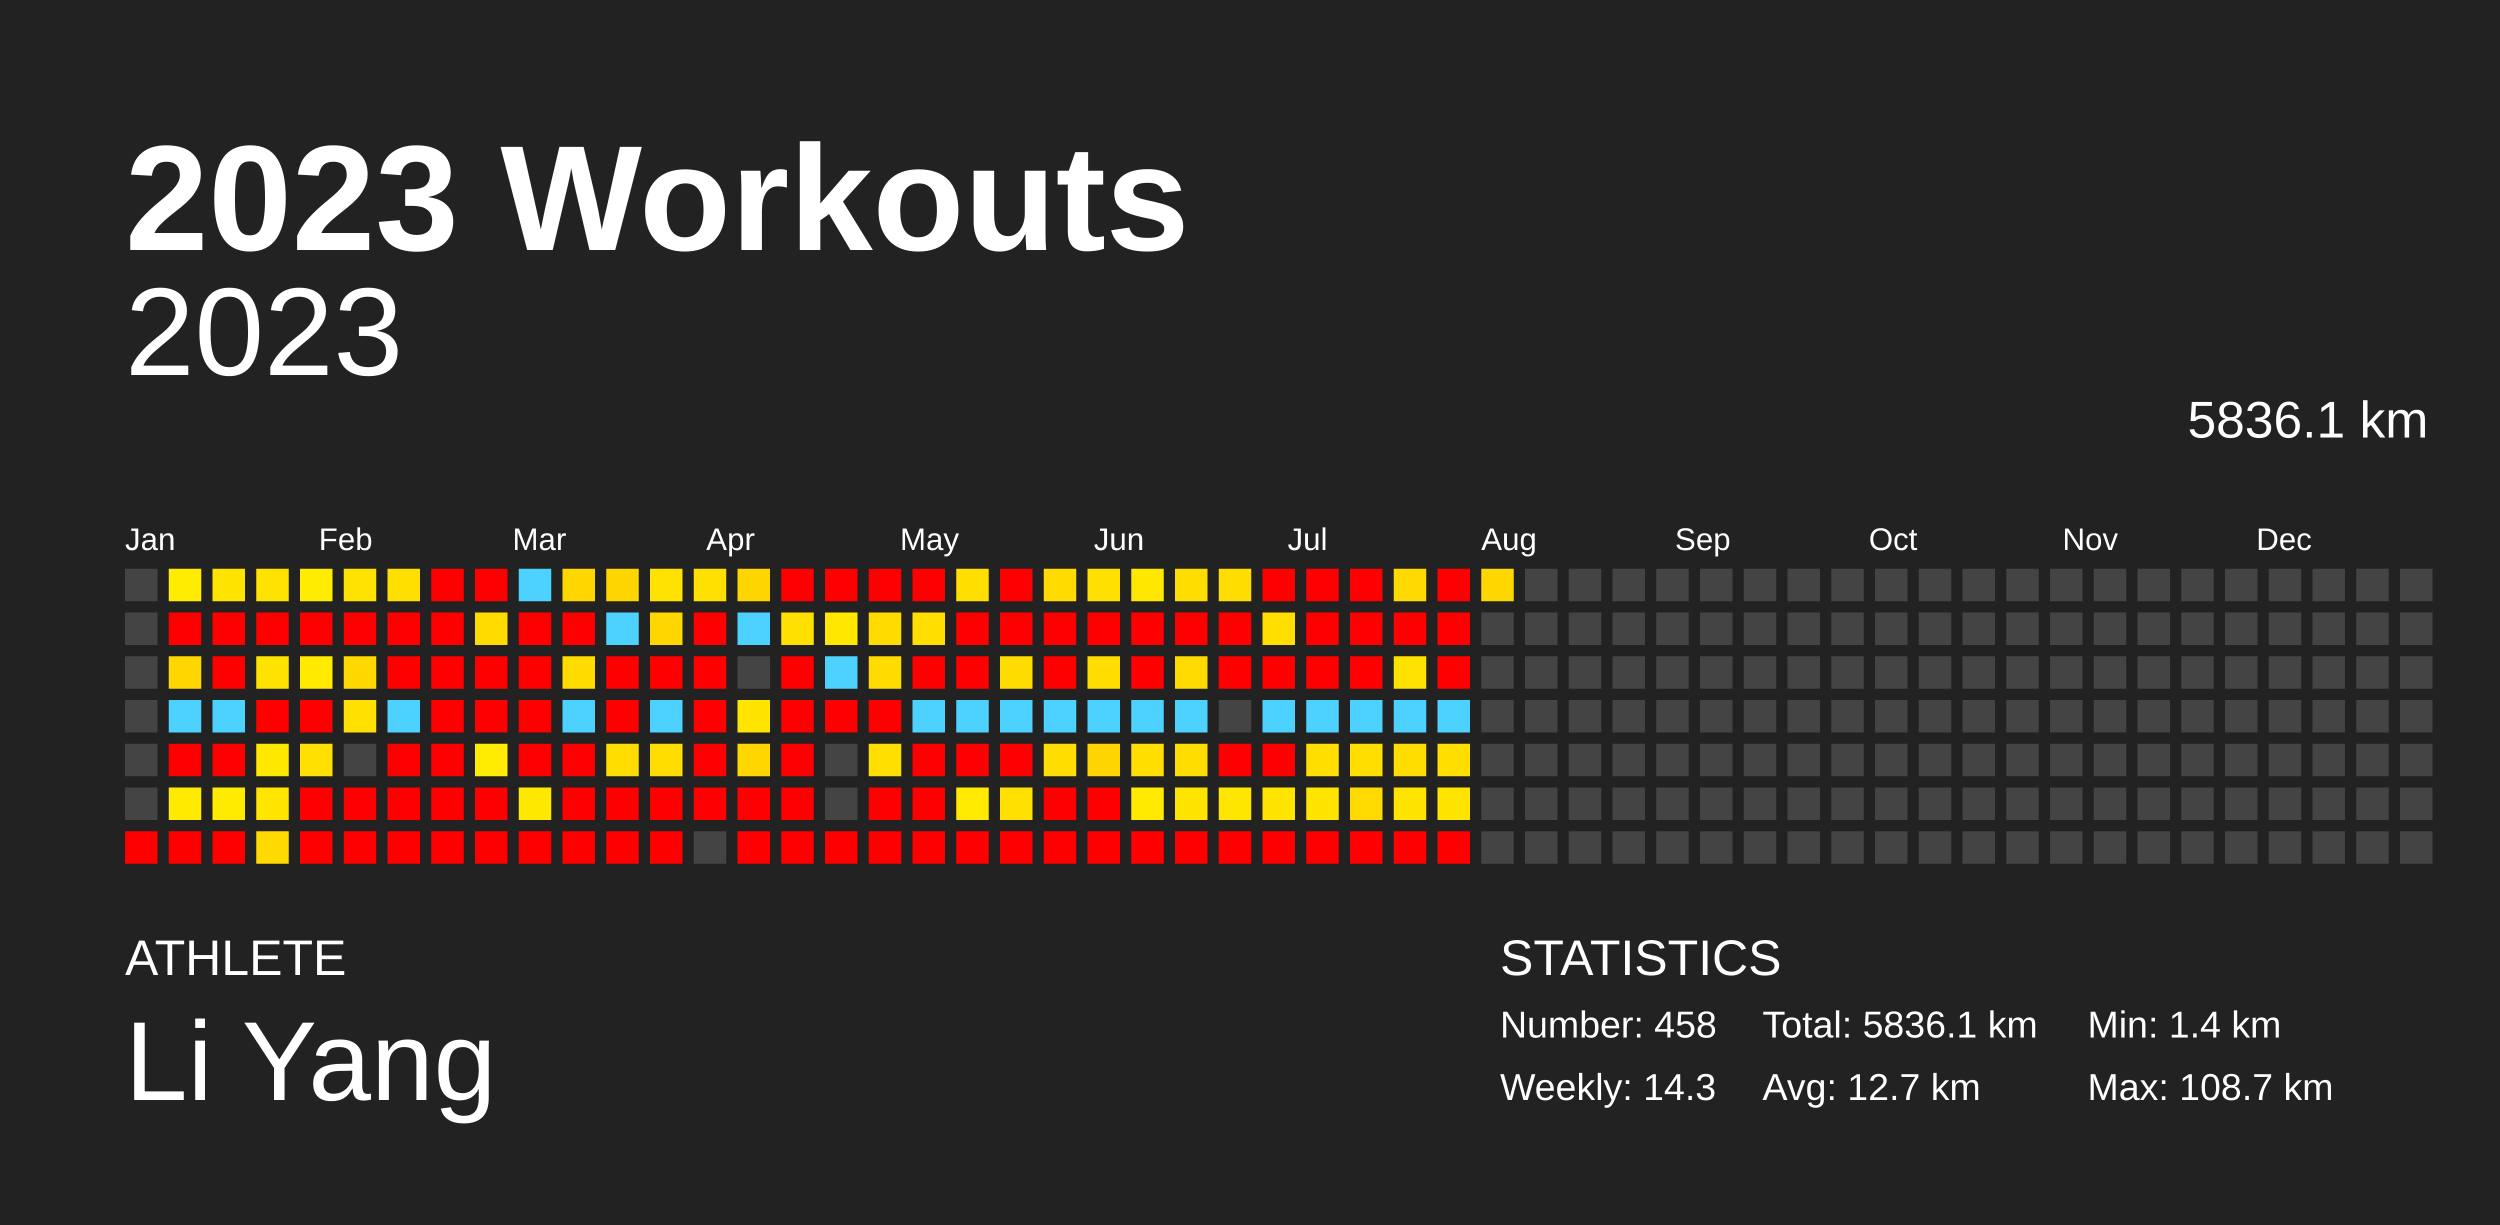
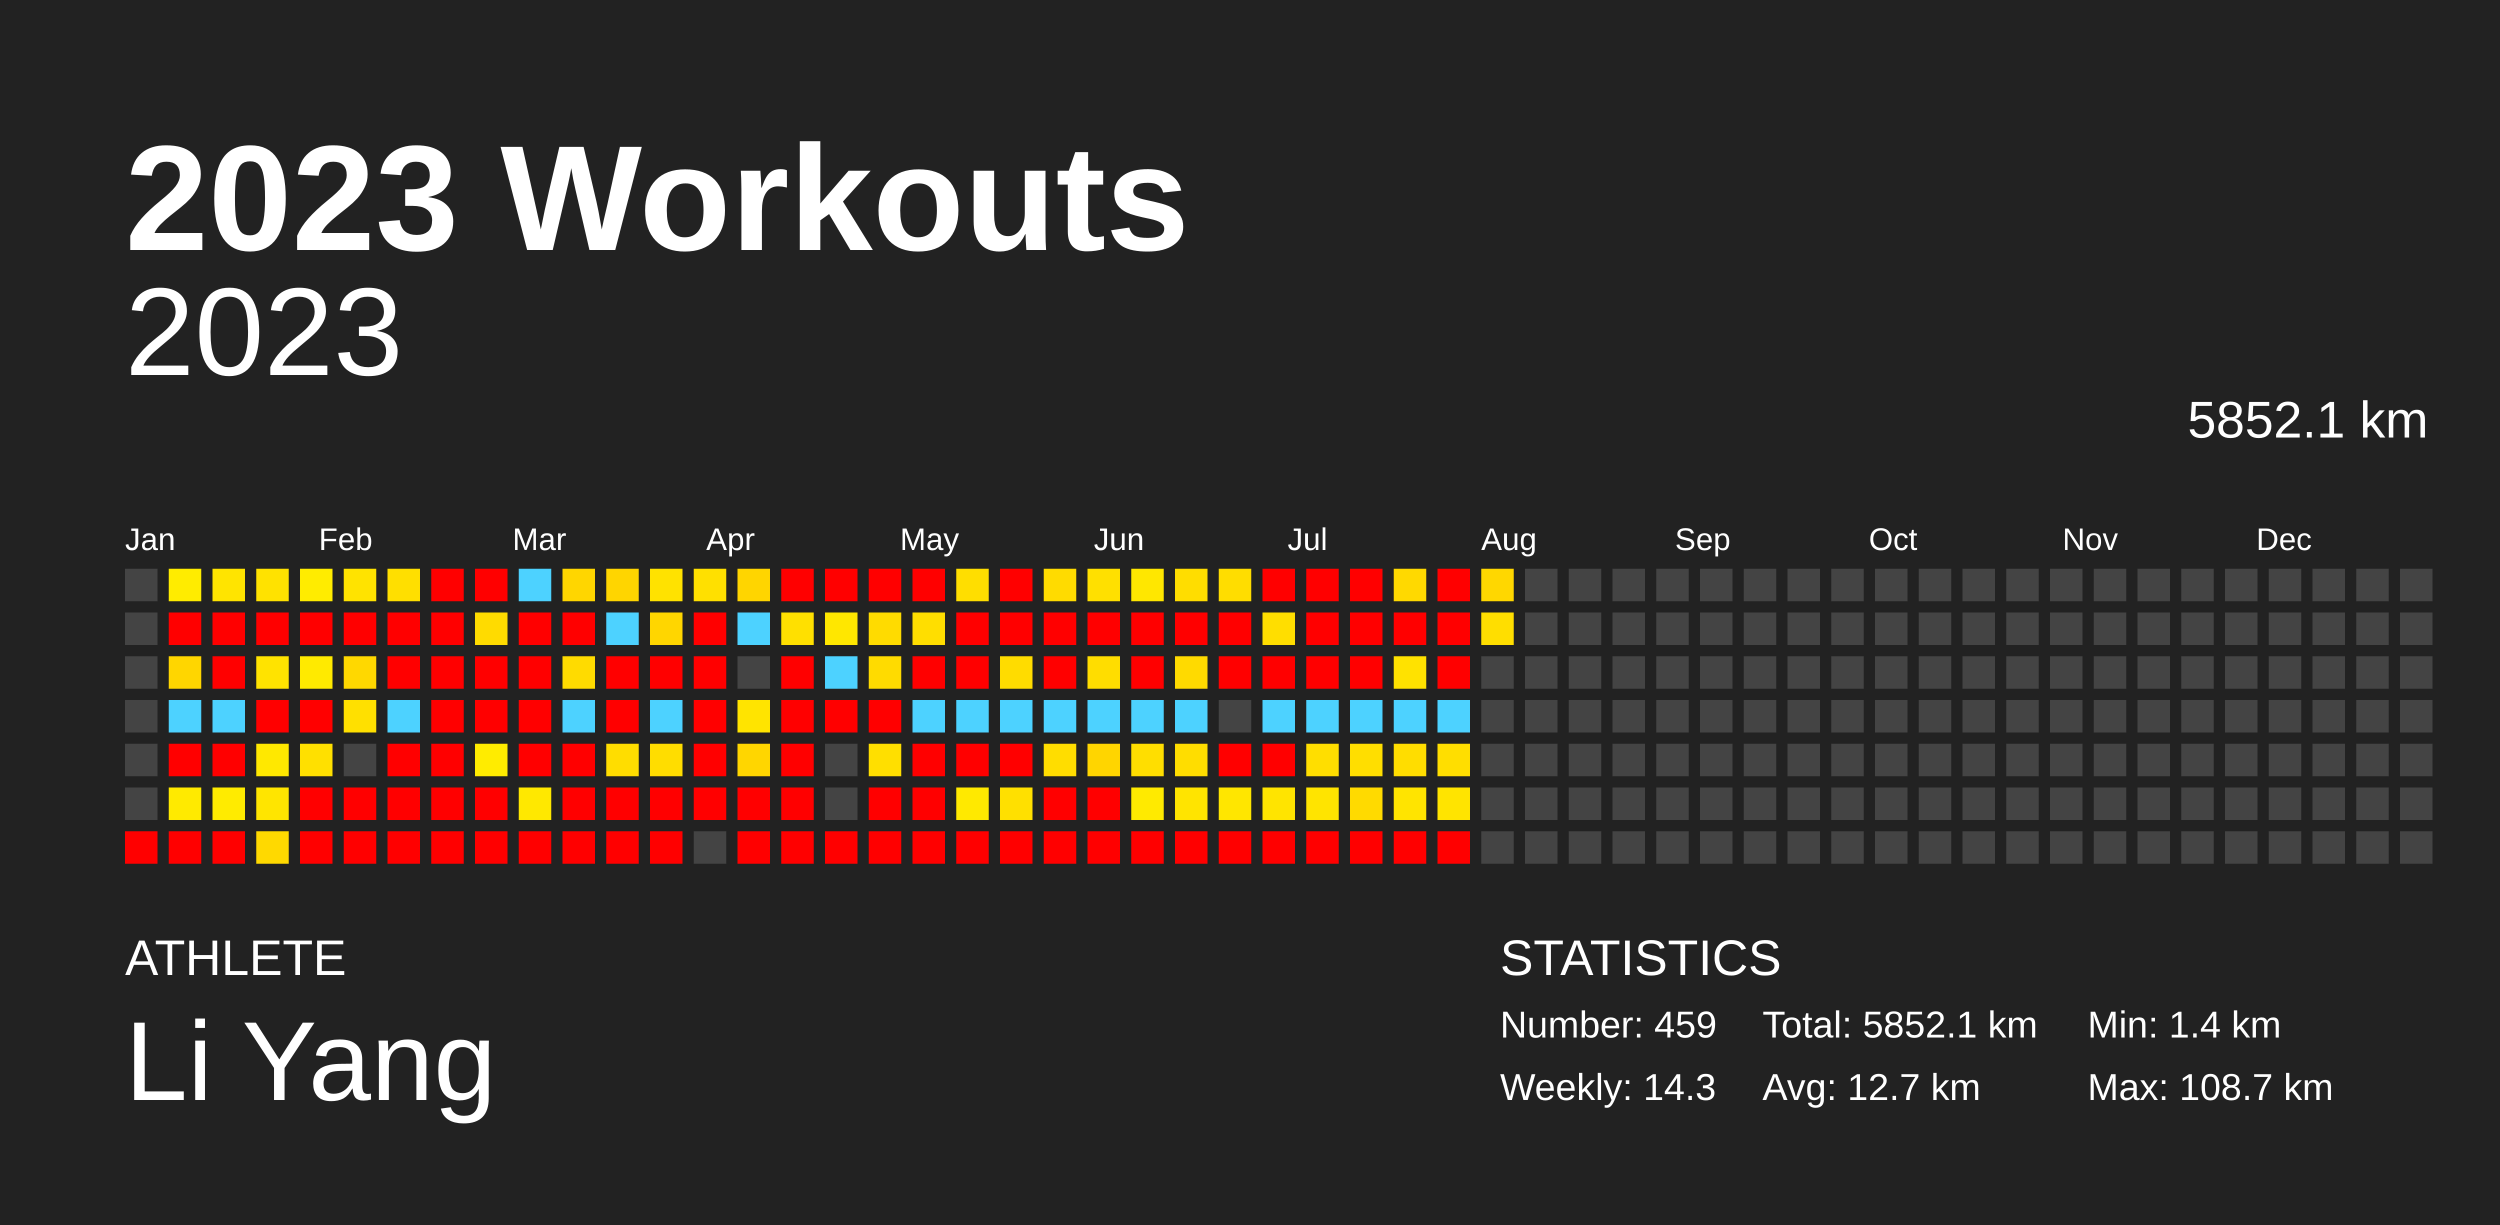
<svg xmlns="http://www.w3.org/2000/svg" baseProfile="full" height="98mm" version="1.1" viewBox="0,0,200,98" width="200mm">
  <defs />
  <rect fill="#222222" height="98" width="200" x="0" y="0" />
  <text fill="#FFFFFF" style="font-size:12px; font-family:Arial; font-weight:bold;" x="10" y="20">2023 Workouts</text>
  <text fill="#FFFFFF" style="font-size:4px; font-family:Arial" x="10" y="78">ATHLETE</text>
  <text fill="#FFFFFF" style="font-size:9px; font-family:Arial" x="10" y="88">Li Yang</text>
  <text fill="#FFFFFF" style="font-size:4px; font-family:Arial" x="120" y="78">STATISTICS</text>
-   <text fill="#FFFFFF" style="font-size:3px; font-family:Arial" x="120" y="83">Number: 458</text>
+   <text fill="#FFFFFF" style="font-size:3px; font-family:Arial" x="120" y="83">Number: 459</text>
  <text fill="#FFFFFF" style="font-size:3px; font-family:Arial" x="120" y="88">Weekly: 14.3</text>
-   <text fill="#FFFFFF" style="font-size:3px; font-family:Arial" x="141" y="83">Total: 5836.1 km</text>
+   <text fill="#FFFFFF" style="font-size:3px; font-family:Arial" x="141" y="83">Total: 5852.1 km</text>
  <text fill="#FFFFFF" style="font-size:3px; font-family:Arial" x="141" y="88">Avg: 12.7 km</text>
  <text fill="#FFFFFF" style="font-size:3px; font-family:Arial" x="167" y="83">Min: 1.4 km</text>
  <text fill="#FFFFFF" style="font-size:3px; font-family:Arial" x="167" y="88">Max: 108.7 km</text>
  <text alignment-baseline="hanging" fill="#FFFFFF" style="font-size:10.0px; font-family:Arial;" x="10" y="30">2023</text>
-   <text alignment-baseline="hanging" fill="#FFFFFF" style="font-size:4.125px; font-family:Arial;" x="175" y="35">5836.1 km</text>
+   <text alignment-baseline="hanging" fill="#FFFFFF" style="font-size:4.125px; font-family:Arial;" x="175" y="35">5852.1 km</text>
  <text fill="#FFFFFF" style="font-size:2.5px; font-family:Arial" x="10.0" y="44">Jan</text>
  <text fill="#FFFFFF" style="font-size:2.5px; font-family:Arial" x="25.5" y="44">Feb</text>
  <text fill="#FFFFFF" style="font-size:2.5px; font-family:Arial" x="41.0" y="44">Mar</text>
  <text fill="#FFFFFF" style="font-size:2.5px; font-family:Arial" x="56.5" y="44">Apr</text>
  <text fill="#FFFFFF" style="font-size:2.5px; font-family:Arial" x="72.0" y="44">May</text>
  <text fill="#FFFFFF" style="font-size:2.5px; font-family:Arial" x="87.5" y="44">Jun</text>
  <text fill="#FFFFFF" style="font-size:2.5px; font-family:Arial" x="103.0" y="44">Jul</text>
  <text fill="#FFFFFF" style="font-size:2.5px; font-family:Arial" x="118.5" y="44">Aug</text>
  <text fill="#FFFFFF" style="font-size:2.5px; font-family:Arial" x="134.0" y="44">Sep</text>
  <text fill="#FFFFFF" style="font-size:2.5px; font-family:Arial" x="149.5" y="44">Oct</text>
  <text fill="#FFFFFF" style="font-size:2.5px; font-family:Arial" x="165.0" y="44">Nov</text>
  <text fill="#FFFFFF" style="font-size:2.5px; font-family:Arial" x="180.5" y="44">Dec</text>
  <rect fill="#444444" height="2.6" width="2.6" x="10.0" y="45.5" />
  <rect fill="#444444" height="2.6" width="2.6" x="10.0" y="49.0" />
  <rect fill="#444444" height="2.6" width="2.6" x="10.0" y="52.5" />
  <rect fill="#444444" height="2.6" width="2.6" x="10.0" y="56.0" />
  <rect fill="#444444" height="2.6" width="2.6" x="10.0" y="59.5" />
  <rect fill="#444444" height="2.6" width="2.6" x="10.0" y="63.0" />
  <rect fill="red" height="2.6" width="2.6" x="10.0" y="66.5" />
  <rect fill="#ffec00" height="2.6" width="2.6" x="13.5" y="45.5" />
  <rect fill="red" height="2.6" width="2.6" x="13.5" y="49.0" />
  <rect fill="#ffd600" height="2.6" width="2.6" x="13.5" y="52.5" />
  <rect fill="#4dd2ff" height="2.6" width="2.6" x="13.5" y="56.0" />
  <rect fill="red" height="2.6" width="2.6" x="13.5" y="59.5" />
  <rect fill="#ffea00" height="2.6" width="2.6" x="13.5" y="63.0" />
  <rect fill="red" height="2.6" width="2.6" x="13.5" y="66.5" />
  <rect fill="#ffe400" height="2.6" width="2.6" x="17.0" y="45.5" />
  <rect fill="red" height="2.6" width="2.6" x="17.0" y="49.0" />
  <rect fill="red" height="2.6" width="2.6" x="17.0" y="52.5" />
  <rect fill="#4dd2ff" height="2.6" width="2.6" x="17.0" y="56.0" />
  <rect fill="red" height="2.6" width="2.6" x="17.0" y="59.5" />
  <rect fill="#ffeb00" height="2.6" width="2.6" x="17.0" y="63.0" />
  <rect fill="red" height="2.6" width="2.6" x="17.0" y="66.5" />
  <rect fill="#ffe200" height="2.6" width="2.6" x="20.5" y="45.5" />
  <rect fill="red" height="2.6" width="2.6" x="20.5" y="49.0" />
  <rect fill="#ffe300" height="2.6" width="2.6" x="20.5" y="52.5" />
  <rect fill="red" height="2.6" width="2.6" x="20.5" y="56.0" />
  <rect fill="#ffe800" height="2.6" width="2.6" x="20.5" y="59.5" />
  <rect fill="#ffe500" height="2.6" width="2.6" x="20.5" y="63.0" />
  <rect fill="#ffd900" height="2.6" width="2.6" x="20.5" y="66.5" />
  <rect fill="#ffec00" height="2.6" width="2.6" x="24.0" y="45.5" />
  <rect fill="red" height="2.6" width="2.6" x="24.0" y="49.0" />
  <rect fill="#ffea00" height="2.6" width="2.6" x="24.0" y="52.5" />
  <rect fill="red" height="2.6" width="2.6" x="24.0" y="56.0" />
  <rect fill="#ffe000" height="2.6" width="2.6" x="24.0" y="59.5" />
  <rect fill="red" height="2.6" width="2.6" x="24.0" y="63.0" />
  <rect fill="red" height="2.6" width="2.6" x="24.0" y="66.5" />
  <rect fill="#ffe300" height="2.6" width="2.6" x="27.5" y="45.5" />
  <rect fill="red" height="2.6" width="2.6" x="27.5" y="49.0" />
  <rect fill="#ffd800" height="2.6" width="2.6" x="27.5" y="52.5" />
  <rect fill="#ffe000" height="2.6" width="2.6" x="27.5" y="56.0" />
  <rect fill="#444444" height="2.6" width="2.6" x="27.5" y="59.5" />
  <rect fill="red" height="2.6" width="2.6" x="27.5" y="63.0" />
  <rect fill="red" height="2.6" width="2.6" x="27.5" y="66.5" />
  <rect fill="#ffdf00" height="2.6" width="2.6" x="31.0" y="45.5" />
  <rect fill="red" height="2.6" width="2.6" x="31.0" y="49.0" />
  <rect fill="red" height="2.6" width="2.6" x="31.0" y="52.5" />
  <rect fill="#4dd2ff" height="2.6" width="2.6" x="31.0" y="56.0" />
  <rect fill="red" height="2.6" width="2.6" x="31.0" y="59.5" />
  <rect fill="red" height="2.6" width="2.6" x="31.0" y="63.0" />
  <rect fill="red" height="2.6" width="2.6" x="31.0" y="66.5" />
  <rect fill="red" height="2.6" width="2.6" x="34.5" y="45.5" />
  <rect fill="red" height="2.6" width="2.6" x="34.5" y="49.0" />
  <rect fill="red" height="2.6" width="2.6" x="34.5" y="52.5" />
  <rect fill="red" height="2.6" width="2.6" x="34.5" y="56.0" />
  <rect fill="red" height="2.6" width="2.6" x="34.5" y="59.5" />
  <rect fill="red" height="2.6" width="2.6" x="34.5" y="63.0" />
  <rect fill="red" height="2.6" width="2.6" x="34.5" y="66.5" />
  <rect fill="red" height="2.6" width="2.6" x="38.0" y="45.5" />
  <rect fill="#ffdb00" height="2.6" width="2.6" x="38.0" y="49.0" />
  <rect fill="red" height="2.6" width="2.6" x="38.0" y="52.5" />
  <rect fill="red" height="2.6" width="2.6" x="38.0" y="56.0" />
  <rect fill="#ffec00" height="2.6" width="2.6" x="38.0" y="59.5" />
  <rect fill="red" height="2.6" width="2.6" x="38.0" y="63.0" />
  <rect fill="red" height="2.6" width="2.6" x="38.0" y="66.5" />
  <rect fill="#4dd2ff" height="2.6" width="2.6" x="41.5" y="45.5" />
  <rect fill="red" height="2.6" width="2.6" x="41.5" y="49.0" />
  <rect fill="red" height="2.6" width="2.6" x="41.5" y="52.5" />
  <rect fill="red" height="2.6" width="2.6" x="41.5" y="56.0" />
  <rect fill="red" height="2.6" width="2.6" x="41.5" y="59.5" />
  <rect fill="#ffe800" height="2.6" width="2.6" x="41.5" y="63.0" />
  <rect fill="red" height="2.6" width="2.6" x="41.5" y="66.5" />
  <rect fill="#ffd600" height="2.6" width="2.6" x="45.0" y="45.5" />
  <rect fill="red" height="2.6" width="2.6" x="45.0" y="49.0" />
  <rect fill="#ffdb00" height="2.6" width="2.6" x="45.0" y="52.5" />
  <rect fill="#4dd2ff" height="2.6" width="2.6" x="45.0" y="56.0" />
  <rect fill="red" height="2.6" width="2.6" x="45.0" y="59.5" />
  <rect fill="red" height="2.6" width="2.6" x="45.0" y="63.0" />
  <rect fill="red" height="2.6" width="2.6" x="45.0" y="66.5" />
  <rect fill="#ffd500" height="2.6" width="2.6" x="48.5" y="45.5" />
  <rect fill="#4dd2ff" height="2.6" width="2.6" x="48.5" y="49.0" />
  <rect fill="red" height="2.6" width="2.6" x="48.5" y="52.5" />
  <rect fill="red" height="2.6" width="2.6" x="48.5" y="56.0" />
  <rect fill="#ffdd00" height="2.6" width="2.6" x="48.5" y="59.5" />
  <rect fill="red" height="2.6" width="2.6" x="48.5" y="63.0" />
  <rect fill="red" height="2.6" width="2.6" x="48.5" y="66.5" />
  <rect fill="#ffe200" height="2.6" width="2.6" x="52.0" y="45.5" />
  <rect fill="#ffd600" height="2.6" width="2.6" x="52.0" y="49.0" />
  <rect fill="red" height="2.6" width="2.6" x="52.0" y="52.5" />
  <rect fill="#4dd2ff" height="2.6" width="2.6" x="52.0" y="56.0" />
  <rect fill="#ffdd00" height="2.6" width="2.6" x="52.0" y="59.5" />
  <rect fill="red" height="2.6" width="2.6" x="52.0" y="63.0" />
  <rect fill="red" height="2.6" width="2.6" x="52.0" y="66.5" />
  <rect fill="#ffe000" height="2.6" width="2.6" x="55.5" y="45.5" />
  <rect fill="red" height="2.6" width="2.6" x="55.5" y="49.0" />
  <rect fill="red" height="2.6" width="2.6" x="55.5" y="52.5" />
  <rect fill="red" height="2.6" width="2.6" x="55.5" y="56.0" />
  <rect fill="red" height="2.6" width="2.6" x="55.5" y="59.5" />
  <rect fill="red" height="2.6" width="2.6" x="55.5" y="63.0" />
  <rect fill="#444444" height="2.6" width="2.6" x="55.5" y="66.5" />
  <rect fill="#ffd500" height="2.6" width="2.6" x="59.0" y="45.5" />
  <rect fill="#4dd2ff" height="2.6" width="2.6" x="59.0" y="49.0" />
  <rect fill="#444444" height="2.6" width="2.6" x="59.0" y="52.5" />
  <rect fill="#ffe400" height="2.6" width="2.6" x="59.0" y="56.0" />
  <rect fill="#ffd600" height="2.6" width="2.6" x="59.0" y="59.5" />
  <rect fill="red" height="2.6" width="2.6" x="59.0" y="63.0" />
  <rect fill="red" height="2.6" width="2.6" x="59.0" y="66.5" />
  <rect fill="red" height="2.6" width="2.6" x="62.5" y="45.5" />
  <rect fill="#ffe000" height="2.6" width="2.6" x="62.5" y="49.0" />
  <rect fill="red" height="2.6" width="2.6" x="62.5" y="52.5" />
  <rect fill="red" height="2.6" width="2.6" x="62.5" y="56.0" />
  <rect fill="red" height="2.6" width="2.6" x="62.5" y="59.5" />
  <rect fill="red" height="2.6" width="2.6" x="62.5" y="63.0" />
  <rect fill="red" height="2.6" width="2.6" x="62.5" y="66.5" />
  <rect fill="red" height="2.6" width="2.6" x="66.0" y="45.5" />
  <rect fill="#ffe700" height="2.6" width="2.6" x="66.0" y="49.0" />
  <rect fill="#4dd2ff" height="2.6" width="2.6" x="66.0" y="52.5" />
  <rect fill="red" height="2.6" width="2.6" x="66.0" y="56.0" />
  <rect fill="#444444" height="2.6" width="2.6" x="66.0" y="59.5" />
  <rect fill="#444444" height="2.6" width="2.6" x="66.0" y="63.0" />
  <rect fill="red" height="2.6" width="2.6" x="66.0" y="66.5" />
  <rect fill="red" height="2.6" width="2.6" x="69.5" y="45.5" />
  <rect fill="#ffdb00" height="2.6" width="2.6" x="69.5" y="49.0" />
  <rect fill="#ffdb00" height="2.6" width="2.6" x="69.5" y="52.5" />
  <rect fill="red" height="2.6" width="2.6" x="69.5" y="56.0" />
  <rect fill="#ffdf00" height="2.6" width="2.6" x="69.5" y="59.5" />
  <rect fill="red" height="2.6" width="2.6" x="69.5" y="63.0" />
  <rect fill="red" height="2.6" width="2.6" x="69.5" y="66.5" />
  <rect fill="red" height="2.6" width="2.6" x="73.0" y="45.5" />
  <rect fill="#ffde00" height="2.6" width="2.6" x="73.0" y="49.0" />
  <rect fill="red" height="2.6" width="2.6" x="73.0" y="52.5" />
  <rect fill="#4dd2ff" height="2.6" width="2.6" x="73.0" y="56.0" />
  <rect fill="red" height="2.6" width="2.6" x="73.0" y="59.5" />
  <rect fill="red" height="2.6" width="2.6" x="73.0" y="63.0" />
  <rect fill="red" height="2.6" width="2.6" x="73.0" y="66.5" />
  <rect fill="#ffde00" height="2.6" width="2.6" x="76.5" y="45.5" />
  <rect fill="red" height="2.6" width="2.6" x="76.5" y="49.0" />
  <rect fill="red" height="2.6" width="2.6" x="76.5" y="52.5" />
  <rect fill="#4dd2ff" height="2.6" width="2.6" x="76.5" y="56.0" />
  <rect fill="red" height="2.6" width="2.6" x="76.5" y="59.5" />
  <rect fill="#ffe900" height="2.6" width="2.6" x="76.5" y="63.0" />
  <rect fill="red" height="2.6" width="2.6" x="76.5" y="66.5" />
  <rect fill="red" height="2.6" width="2.6" x="80.0" y="45.5" />
  <rect fill="red" height="2.6" width="2.6" x="80.0" y="49.0" />
  <rect fill="#ffdc00" height="2.6" width="2.6" x="80.0" y="52.5" />
  <rect fill="#4dd2ff" height="2.6" width="2.6" x="80.0" y="56.0" />
  <rect fill="red" height="2.6" width="2.6" x="80.0" y="59.5" />
  <rect fill="#ffe000" height="2.6" width="2.6" x="80.0" y="63.0" />
  <rect fill="red" height="2.6" width="2.6" x="80.0" y="66.5" />
  <rect fill="#ffdb00" height="2.6" width="2.6" x="83.5" y="45.5" />
  <rect fill="red" height="2.6" width="2.6" x="83.5" y="49.0" />
  <rect fill="red" height="2.6" width="2.6" x="83.5" y="52.5" />
  <rect fill="#4dd2ff" height="2.6" width="2.6" x="83.5" y="56.0" />
  <rect fill="#ffdd00" height="2.6" width="2.6" x="83.5" y="59.5" />
  <rect fill="red" height="2.6" width="2.6" x="83.5" y="63.0" />
  <rect fill="red" height="2.6" width="2.6" x="83.5" y="66.5" />
  <rect fill="#ffe000" height="2.6" width="2.6" x="87.0" y="45.5" />
  <rect fill="red" height="2.6" width="2.6" x="87.0" y="49.0" />
  <rect fill="#ffdd00" height="2.6" width="2.6" x="87.0" y="52.5" />
  <rect fill="#4dd2ff" height="2.6" width="2.6" x="87.0" y="56.0" />
  <rect fill="#ffd500" height="2.6" width="2.6" x="87.0" y="59.5" />
  <rect fill="red" height="2.6" width="2.6" x="87.0" y="63.0" />
  <rect fill="red" height="2.6" width="2.6" x="87.0" y="66.5" />
  <rect fill="#ffe700" height="2.6" width="2.6" x="90.5" y="45.5" />
  <rect fill="red" height="2.6" width="2.6" x="90.5" y="49.0" />
  <rect fill="red" height="2.6" width="2.6" x="90.5" y="52.5" />
  <rect fill="#4dd2ff" height="2.6" width="2.6" x="90.5" y="56.0" />
  <rect fill="#ffde00" height="2.6" width="2.6" x="90.5" y="59.5" />
  <rect fill="#ffea00" height="2.6" width="2.6" x="90.5" y="63.0" />
  <rect fill="red" height="2.6" width="2.6" x="90.5" y="66.5" />
  <rect fill="#ffdd00" height="2.6" width="2.6" x="94.0" y="45.5" />
  <rect fill="red" height="2.6" width="2.6" x="94.0" y="49.0" />
  <rect fill="#ffda00" height="2.6" width="2.6" x="94.0" y="52.5" />
  <rect fill="#4dd2ff" height="2.6" width="2.6" x="94.0" y="56.0" />
  <rect fill="#ffdd00" height="2.6" width="2.6" x="94.0" y="59.5" />
  <rect fill="#ffe400" height="2.6" width="2.6" x="94.0" y="63.0" />
  <rect fill="red" height="2.6" width="2.6" x="94.0" y="66.5" />
  <rect fill="#ffdd00" height="2.6" width="2.6" x="97.5" y="45.5" />
  <rect fill="red" height="2.6" width="2.6" x="97.5" y="49.0" />
  <rect fill="red" height="2.6" width="2.6" x="97.5" y="52.5" />
  <rect fill="#444444" height="2.6" width="2.6" x="97.5" y="56.0" />
  <rect fill="red" height="2.6" width="2.6" x="97.5" y="59.5" />
  <rect fill="#ffe600" height="2.6" width="2.6" x="97.5" y="63.0" />
  <rect fill="red" height="2.6" width="2.6" x="97.5" y="66.5" />
  <rect fill="red" height="2.6" width="2.6" x="101.0" y="45.5" />
  <rect fill="#ffde00" height="2.6" width="2.6" x="101.0" y="49.0" />
  <rect fill="red" height="2.6" width="2.6" x="101.0" y="52.5" />
  <rect fill="#4dd2ff" height="2.6" width="2.6" x="101.0" y="56.0" />
  <rect fill="red" height="2.6" width="2.6" x="101.0" y="59.5" />
  <rect fill="#ffe400" height="2.6" width="2.6" x="101.0" y="63.0" />
  <rect fill="red" height="2.6" width="2.6" x="101.0" y="66.5" />
  <rect fill="red" height="2.6" width="2.6" x="104.5" y="45.5" />
  <rect fill="red" height="2.6" width="2.6" x="104.5" y="49.0" />
  <rect fill="red" height="2.6" width="2.6" x="104.5" y="52.5" />
  <rect fill="#4dd2ff" height="2.6" width="2.6" x="104.5" y="56.0" />
  <rect fill="#ffde00" height="2.6" width="2.6" x="104.5" y="59.5" />
  <rect fill="#ffe400" height="2.6" width="2.6" x="104.5" y="63.0" />
  <rect fill="red" height="2.6" width="2.6" x="104.5" y="66.5" />
  <rect fill="red" height="2.6" width="2.6" x="108.0" y="45.5" />
  <rect fill="red" height="2.6" width="2.6" x="108.0" y="49.0" />
  <rect fill="red" height="2.6" width="2.6" x="108.0" y="52.5" />
  <rect fill="#4dd2ff" height="2.6" width="2.6" x="108.0" y="56.0" />
  <rect fill="#ffde00" height="2.6" width="2.6" x="108.0" y="59.5" />
  <rect fill="#ffda00" height="2.6" width="2.6" x="108.0" y="63.0" />
  <rect fill="red" height="2.6" width="2.6" x="108.0" y="66.5" />
  <rect fill="#ffd900" height="2.6" width="2.6" x="111.5" y="45.5" />
  <rect fill="red" height="2.6" width="2.6" x="111.5" y="49.0" />
  <rect fill="#ffe200" height="2.6" width="2.6" x="111.5" y="52.5" />
  <rect fill="#4dd2ff" height="2.6" width="2.6" x="111.5" y="56.0" />
  <rect fill="#ffdd00" height="2.6" width="2.6" x="111.5" y="59.5" />
  <rect fill="#ffe400" height="2.6" width="2.6" x="111.5" y="63.0" />
  <rect fill="red" height="2.6" width="2.6" x="111.5" y="66.5" />
  <rect fill="red" height="2.6" width="2.6" x="115.0" y="45.5" />
  <rect fill="red" height="2.6" width="2.6" x="115.0" y="49.0" />
  <rect fill="red" height="2.6" width="2.6" x="115.0" y="52.5" />
  <rect fill="#4dd2ff" height="2.6" width="2.6" x="115.0" y="56.0" />
  <rect fill="#ffde00" height="2.6" width="2.6" x="115.0" y="59.5" />
  <rect fill="#ffe400" height="2.6" width="2.6" x="115.0" y="63.0" />
  <rect fill="red" height="2.6" width="2.6" x="115.0" y="66.5" />
  <rect fill="#ffd700" height="2.6" width="2.6" x="118.5" y="45.5" />
-   <rect fill="#444444" height="2.6" width="2.6" x="118.5" y="49.0" />
+   <rect fill="#ffde00" height="2.6" width="2.6" x="118.5" y="49.0" />
  <rect fill="#444444" height="2.6" width="2.6" x="118.5" y="52.5" />
  <rect fill="#444444" height="2.6" width="2.6" x="118.5" y="56.0" />
  <rect fill="#444444" height="2.6" width="2.6" x="118.5" y="59.5" />
  <rect fill="#444444" height="2.6" width="2.6" x="118.5" y="63.0" />
  <rect fill="#444444" height="2.6" width="2.6" x="118.5" y="66.5" />
  <rect fill="#444444" height="2.6" width="2.6" x="122.0" y="45.5" />
  <rect fill="#444444" height="2.6" width="2.6" x="122.0" y="49.0" />
  <rect fill="#444444" height="2.6" width="2.6" x="122.0" y="52.5" />
  <rect fill="#444444" height="2.6" width="2.6" x="122.0" y="56.0" />
  <rect fill="#444444" height="2.6" width="2.6" x="122.0" y="59.5" />
  <rect fill="#444444" height="2.6" width="2.6" x="122.0" y="63.0" />
  <rect fill="#444444" height="2.6" width="2.6" x="122.0" y="66.5" />
  <rect fill="#444444" height="2.6" width="2.6" x="125.5" y="45.5" />
  <rect fill="#444444" height="2.6" width="2.6" x="125.5" y="49.0" />
  <rect fill="#444444" height="2.6" width="2.6" x="125.5" y="52.5" />
  <rect fill="#444444" height="2.6" width="2.6" x="125.5" y="56.0" />
  <rect fill="#444444" height="2.6" width="2.6" x="125.5" y="59.5" />
  <rect fill="#444444" height="2.6" width="2.6" x="125.5" y="63.0" />
  <rect fill="#444444" height="2.6" width="2.6" x="125.5" y="66.5" />
  <rect fill="#444444" height="2.6" width="2.6" x="129.0" y="45.5" />
  <rect fill="#444444" height="2.6" width="2.6" x="129.0" y="49.0" />
  <rect fill="#444444" height="2.6" width="2.6" x="129.0" y="52.5" />
  <rect fill="#444444" height="2.6" width="2.6" x="129.0" y="56.0" />
  <rect fill="#444444" height="2.6" width="2.6" x="129.0" y="59.5" />
  <rect fill="#444444" height="2.6" width="2.6" x="129.0" y="63.0" />
  <rect fill="#444444" height="2.6" width="2.6" x="129.0" y="66.5" />
  <rect fill="#444444" height="2.6" width="2.6" x="132.5" y="45.5" />
  <rect fill="#444444" height="2.6" width="2.6" x="132.5" y="49.0" />
  <rect fill="#444444" height="2.6" width="2.6" x="132.5" y="52.5" />
  <rect fill="#444444" height="2.6" width="2.6" x="132.5" y="56.0" />
  <rect fill="#444444" height="2.6" width="2.6" x="132.5" y="59.5" />
  <rect fill="#444444" height="2.6" width="2.6" x="132.5" y="63.0" />
  <rect fill="#444444" height="2.6" width="2.6" x="132.5" y="66.5" />
  <rect fill="#444444" height="2.6" width="2.6" x="136.0" y="45.5" />
  <rect fill="#444444" height="2.6" width="2.6" x="136.0" y="49.0" />
  <rect fill="#444444" height="2.6" width="2.6" x="136.0" y="52.5" />
  <rect fill="#444444" height="2.6" width="2.6" x="136.0" y="56.0" />
  <rect fill="#444444" height="2.6" width="2.6" x="136.0" y="59.5" />
  <rect fill="#444444" height="2.6" width="2.6" x="136.0" y="63.0" />
  <rect fill="#444444" height="2.6" width="2.6" x="136.0" y="66.5" />
  <rect fill="#444444" height="2.6" width="2.6" x="139.5" y="45.5" />
  <rect fill="#444444" height="2.6" width="2.6" x="139.5" y="49.0" />
  <rect fill="#444444" height="2.6" width="2.6" x="139.5" y="52.5" />
  <rect fill="#444444" height="2.6" width="2.6" x="139.5" y="56.0" />
  <rect fill="#444444" height="2.6" width="2.6" x="139.5" y="59.5" />
  <rect fill="#444444" height="2.6" width="2.6" x="139.5" y="63.0" />
  <rect fill="#444444" height="2.6" width="2.6" x="139.5" y="66.5" />
  <rect fill="#444444" height="2.6" width="2.6" x="143.0" y="45.5" />
  <rect fill="#444444" height="2.6" width="2.6" x="143.0" y="49.0" />
  <rect fill="#444444" height="2.6" width="2.6" x="143.0" y="52.5" />
  <rect fill="#444444" height="2.6" width="2.6" x="143.0" y="56.0" />
  <rect fill="#444444" height="2.6" width="2.6" x="143.0" y="59.5" />
  <rect fill="#444444" height="2.6" width="2.6" x="143.0" y="63.0" />
  <rect fill="#444444" height="2.6" width="2.6" x="143.0" y="66.5" />
  <rect fill="#444444" height="2.6" width="2.6" x="146.5" y="45.5" />
  <rect fill="#444444" height="2.6" width="2.6" x="146.5" y="49.0" />
  <rect fill="#444444" height="2.6" width="2.6" x="146.5" y="52.5" />
  <rect fill="#444444" height="2.6" width="2.6" x="146.5" y="56.0" />
  <rect fill="#444444" height="2.6" width="2.6" x="146.5" y="59.5" />
  <rect fill="#444444" height="2.6" width="2.6" x="146.5" y="63.0" />
  <rect fill="#444444" height="2.6" width="2.6" x="146.5" y="66.5" />
  <rect fill="#444444" height="2.6" width="2.6" x="150.0" y="45.5" />
  <rect fill="#444444" height="2.6" width="2.6" x="150.0" y="49.0" />
  <rect fill="#444444" height="2.6" width="2.6" x="150.0" y="52.5" />
  <rect fill="#444444" height="2.6" width="2.6" x="150.0" y="56.0" />
  <rect fill="#444444" height="2.6" width="2.6" x="150.0" y="59.5" />
  <rect fill="#444444" height="2.6" width="2.6" x="150.0" y="63.0" />
  <rect fill="#444444" height="2.6" width="2.6" x="150.0" y="66.5" />
  <rect fill="#444444" height="2.6" width="2.6" x="153.5" y="45.5" />
  <rect fill="#444444" height="2.6" width="2.6" x="153.5" y="49.0" />
  <rect fill="#444444" height="2.6" width="2.6" x="153.5" y="52.5" />
  <rect fill="#444444" height="2.6" width="2.6" x="153.5" y="56.0" />
  <rect fill="#444444" height="2.6" width="2.6" x="153.5" y="59.5" />
  <rect fill="#444444" height="2.6" width="2.6" x="153.5" y="63.0" />
  <rect fill="#444444" height="2.6" width="2.6" x="153.5" y="66.5" />
  <rect fill="#444444" height="2.6" width="2.6" x="157.0" y="45.5" />
  <rect fill="#444444" height="2.6" width="2.6" x="157.0" y="49.0" />
  <rect fill="#444444" height="2.6" width="2.6" x="157.0" y="52.5" />
  <rect fill="#444444" height="2.6" width="2.6" x="157.0" y="56.0" />
  <rect fill="#444444" height="2.6" width="2.6" x="157.0" y="59.5" />
  <rect fill="#444444" height="2.6" width="2.6" x="157.0" y="63.0" />
  <rect fill="#444444" height="2.6" width="2.6" x="157.0" y="66.5" />
  <rect fill="#444444" height="2.6" width="2.6" x="160.5" y="45.5" />
  <rect fill="#444444" height="2.6" width="2.6" x="160.5" y="49.0" />
  <rect fill="#444444" height="2.6" width="2.6" x="160.5" y="52.5" />
  <rect fill="#444444" height="2.6" width="2.6" x="160.5" y="56.0" />
  <rect fill="#444444" height="2.6" width="2.6" x="160.5" y="59.5" />
  <rect fill="#444444" height="2.6" width="2.6" x="160.5" y="63.0" />
  <rect fill="#444444" height="2.6" width="2.6" x="160.5" y="66.5" />
  <rect fill="#444444" height="2.6" width="2.6" x="164.0" y="45.5" />
  <rect fill="#444444" height="2.6" width="2.6" x="164.0" y="49.0" />
  <rect fill="#444444" height="2.6" width="2.6" x="164.0" y="52.5" />
  <rect fill="#444444" height="2.6" width="2.6" x="164.0" y="56.0" />
  <rect fill="#444444" height="2.6" width="2.6" x="164.0" y="59.5" />
  <rect fill="#444444" height="2.6" width="2.6" x="164.0" y="63.0" />
  <rect fill="#444444" height="2.6" width="2.6" x="164.0" y="66.5" />
  <rect fill="#444444" height="2.6" width="2.6" x="167.5" y="45.5" />
  <rect fill="#444444" height="2.6" width="2.6" x="167.5" y="49.0" />
  <rect fill="#444444" height="2.6" width="2.6" x="167.5" y="52.5" />
  <rect fill="#444444" height="2.6" width="2.6" x="167.5" y="56.0" />
  <rect fill="#444444" height="2.6" width="2.6" x="167.5" y="59.5" />
  <rect fill="#444444" height="2.6" width="2.6" x="167.5" y="63.0" />
  <rect fill="#444444" height="2.6" width="2.6" x="167.5" y="66.5" />
  <rect fill="#444444" height="2.6" width="2.6" x="171.0" y="45.5" />
  <rect fill="#444444" height="2.6" width="2.6" x="171.0" y="49.0" />
  <rect fill="#444444" height="2.6" width="2.6" x="171.0" y="52.5" />
  <rect fill="#444444" height="2.6" width="2.6" x="171.0" y="56.0" />
  <rect fill="#444444" height="2.6" width="2.6" x="171.0" y="59.5" />
  <rect fill="#444444" height="2.6" width="2.6" x="171.0" y="63.0" />
  <rect fill="#444444" height="2.6" width="2.6" x="171.0" y="66.5" />
  <rect fill="#444444" height="2.6" width="2.6" x="174.5" y="45.5" />
  <rect fill="#444444" height="2.6" width="2.6" x="174.5" y="49.0" />
  <rect fill="#444444" height="2.6" width="2.6" x="174.5" y="52.5" />
  <rect fill="#444444" height="2.6" width="2.6" x="174.5" y="56.0" />
  <rect fill="#444444" height="2.6" width="2.6" x="174.5" y="59.5" />
  <rect fill="#444444" height="2.6" width="2.6" x="174.5" y="63.0" />
  <rect fill="#444444" height="2.6" width="2.6" x="174.5" y="66.5" />
  <rect fill="#444444" height="2.6" width="2.6" x="178.0" y="45.5" />
  <rect fill="#444444" height="2.6" width="2.6" x="178.0" y="49.0" />
  <rect fill="#444444" height="2.6" width="2.6" x="178.0" y="52.5" />
  <rect fill="#444444" height="2.6" width="2.6" x="178.0" y="56.0" />
  <rect fill="#444444" height="2.6" width="2.6" x="178.0" y="59.5" />
  <rect fill="#444444" height="2.6" width="2.6" x="178.0" y="63.0" />
  <rect fill="#444444" height="2.6" width="2.6" x="178.0" y="66.5" />
  <rect fill="#444444" height="2.6" width="2.6" x="181.5" y="45.5" />
  <rect fill="#444444" height="2.6" width="2.6" x="181.5" y="49.0" />
  <rect fill="#444444" height="2.6" width="2.6" x="181.5" y="52.5" />
  <rect fill="#444444" height="2.6" width="2.6" x="181.5" y="56.0" />
  <rect fill="#444444" height="2.6" width="2.6" x="181.5" y="59.5" />
  <rect fill="#444444" height="2.6" width="2.6" x="181.5" y="63.0" />
  <rect fill="#444444" height="2.6" width="2.6" x="181.5" y="66.5" />
  <rect fill="#444444" height="2.6" width="2.6" x="185.0" y="45.5" />
  <rect fill="#444444" height="2.6" width="2.6" x="185.0" y="49.0" />
  <rect fill="#444444" height="2.6" width="2.6" x="185.0" y="52.5" />
  <rect fill="#444444" height="2.6" width="2.6" x="185.0" y="56.0" />
  <rect fill="#444444" height="2.6" width="2.6" x="185.0" y="59.5" />
  <rect fill="#444444" height="2.6" width="2.6" x="185.0" y="63.0" />
  <rect fill="#444444" height="2.6" width="2.6" x="185.0" y="66.5" />
  <rect fill="#444444" height="2.6" width="2.6" x="188.5" y="45.5" />
  <rect fill="#444444" height="2.6" width="2.6" x="188.5" y="49.0" />
  <rect fill="#444444" height="2.6" width="2.6" x="188.5" y="52.5" />
  <rect fill="#444444" height="2.6" width="2.6" x="188.5" y="56.0" />
  <rect fill="#444444" height="2.6" width="2.6" x="188.5" y="59.5" />
  <rect fill="#444444" height="2.6" width="2.6" x="188.5" y="63.0" />
  <rect fill="#444444" height="2.6" width="2.6" x="188.5" y="66.5" />
  <rect fill="#444444" height="2.6" width="2.6" x="192.0" y="45.5" />
  <rect fill="#444444" height="2.6" width="2.6" x="192.0" y="49.0" />
  <rect fill="#444444" height="2.6" width="2.6" x="192.0" y="52.5" />
  <rect fill="#444444" height="2.6" width="2.6" x="192.0" y="56.0" />
  <rect fill="#444444" height="2.6" width="2.6" x="192.0" y="59.5" />
  <rect fill="#444444" height="2.6" width="2.6" x="192.0" y="63.0" />
  <rect fill="#444444" height="2.6" width="2.6" x="192.0" y="66.5" />
</svg>
